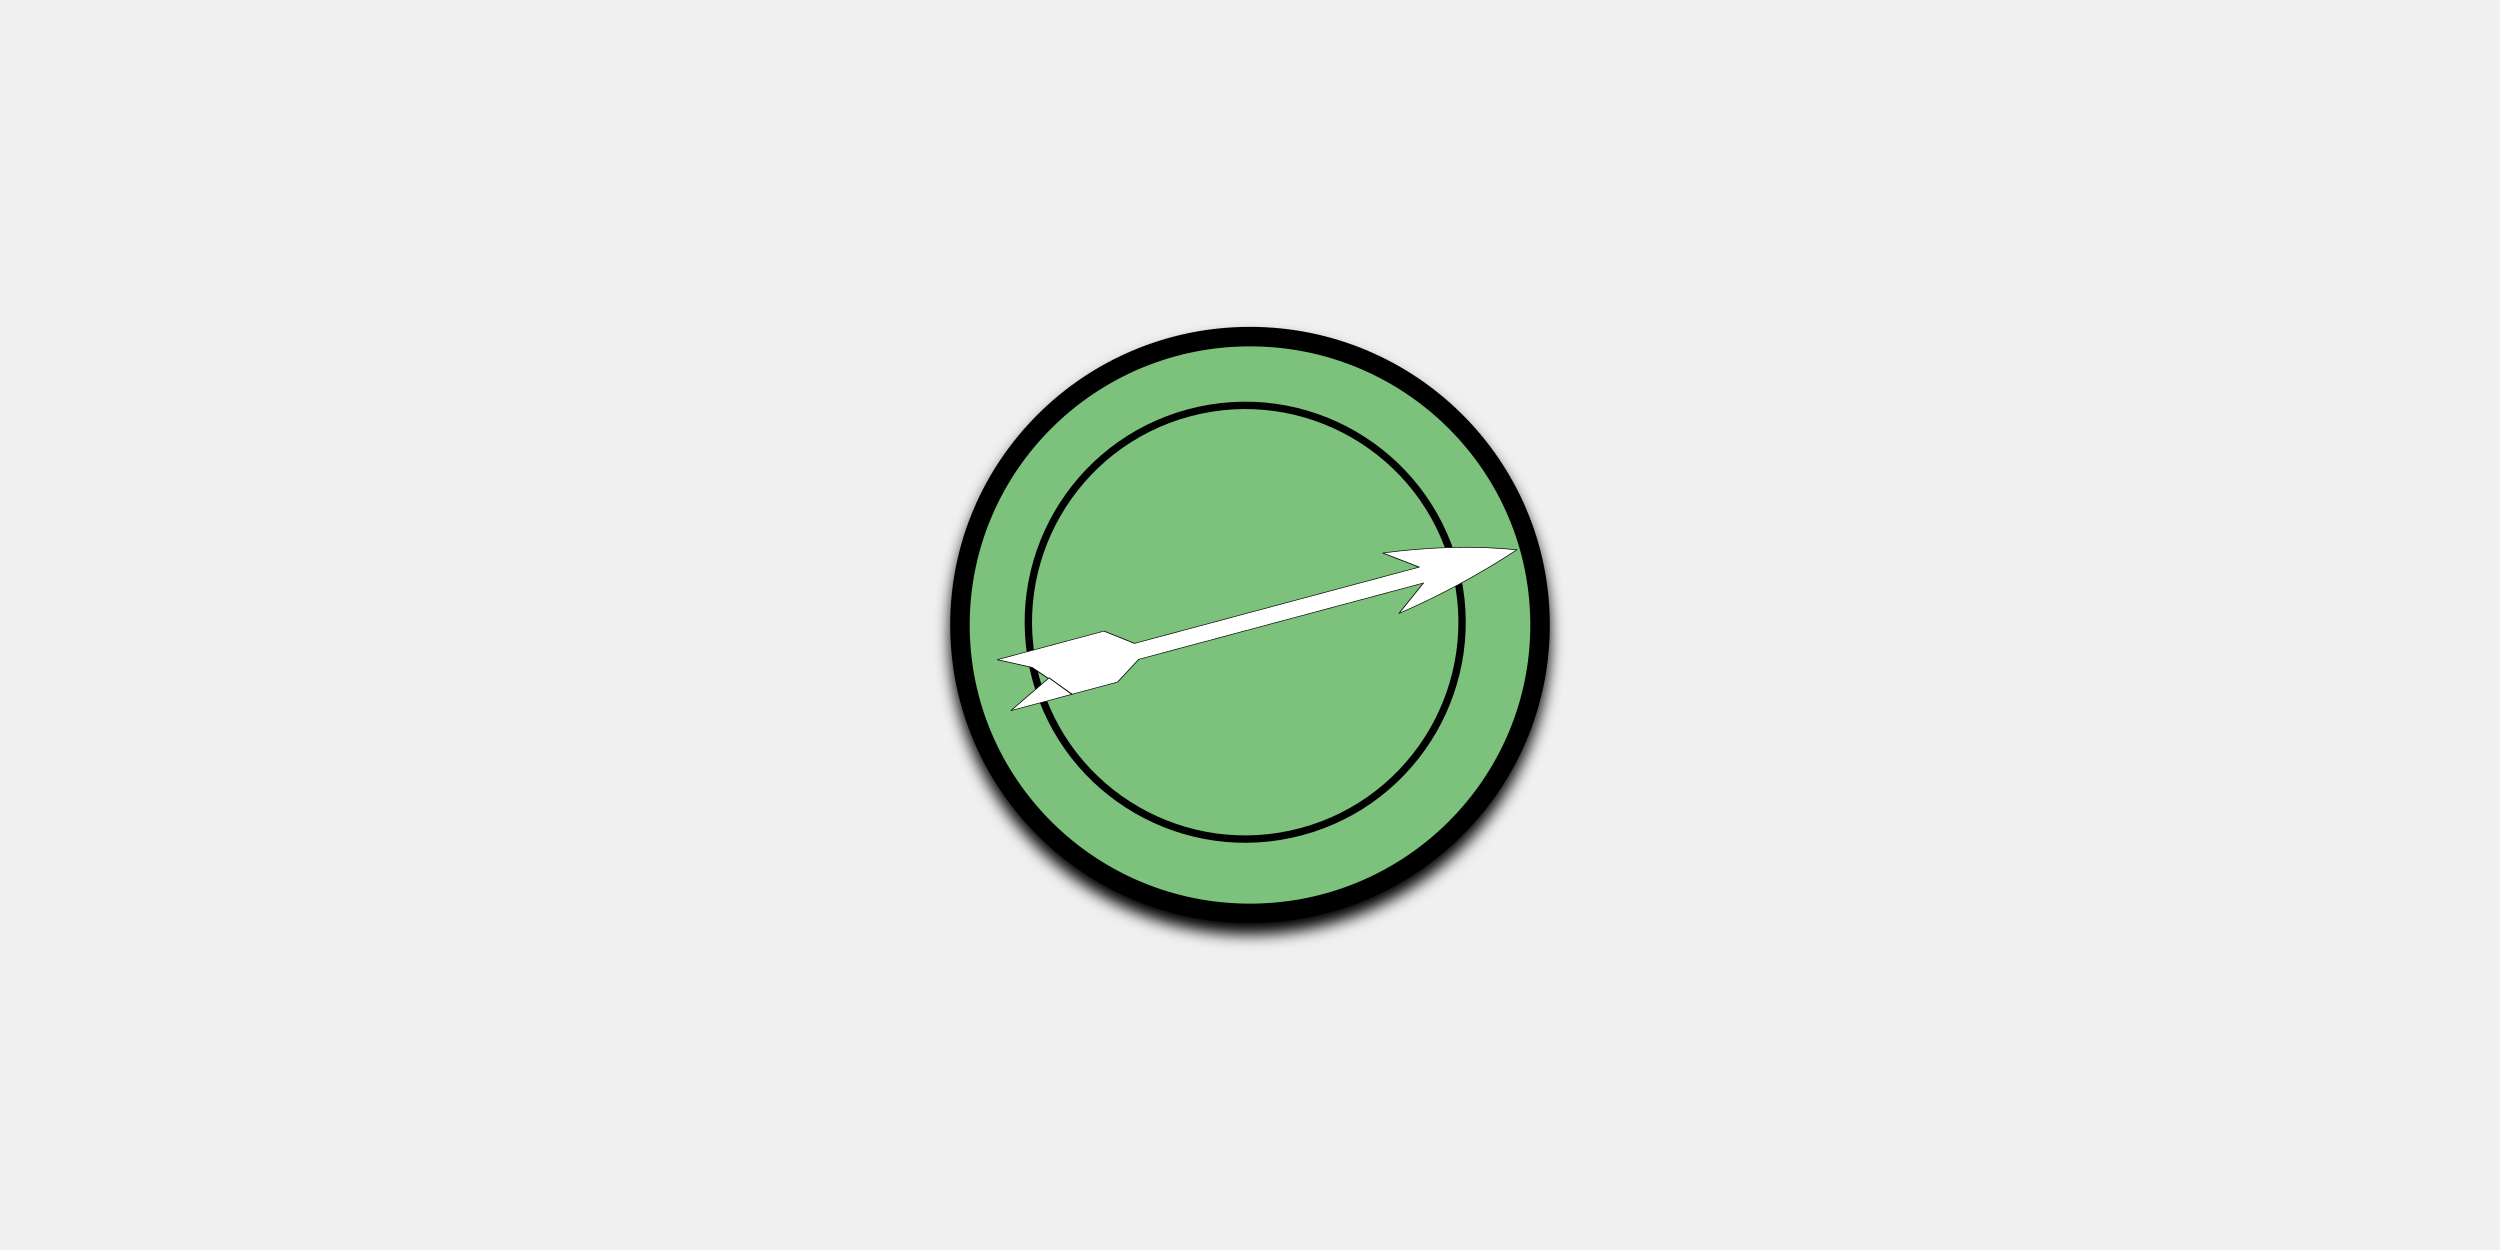
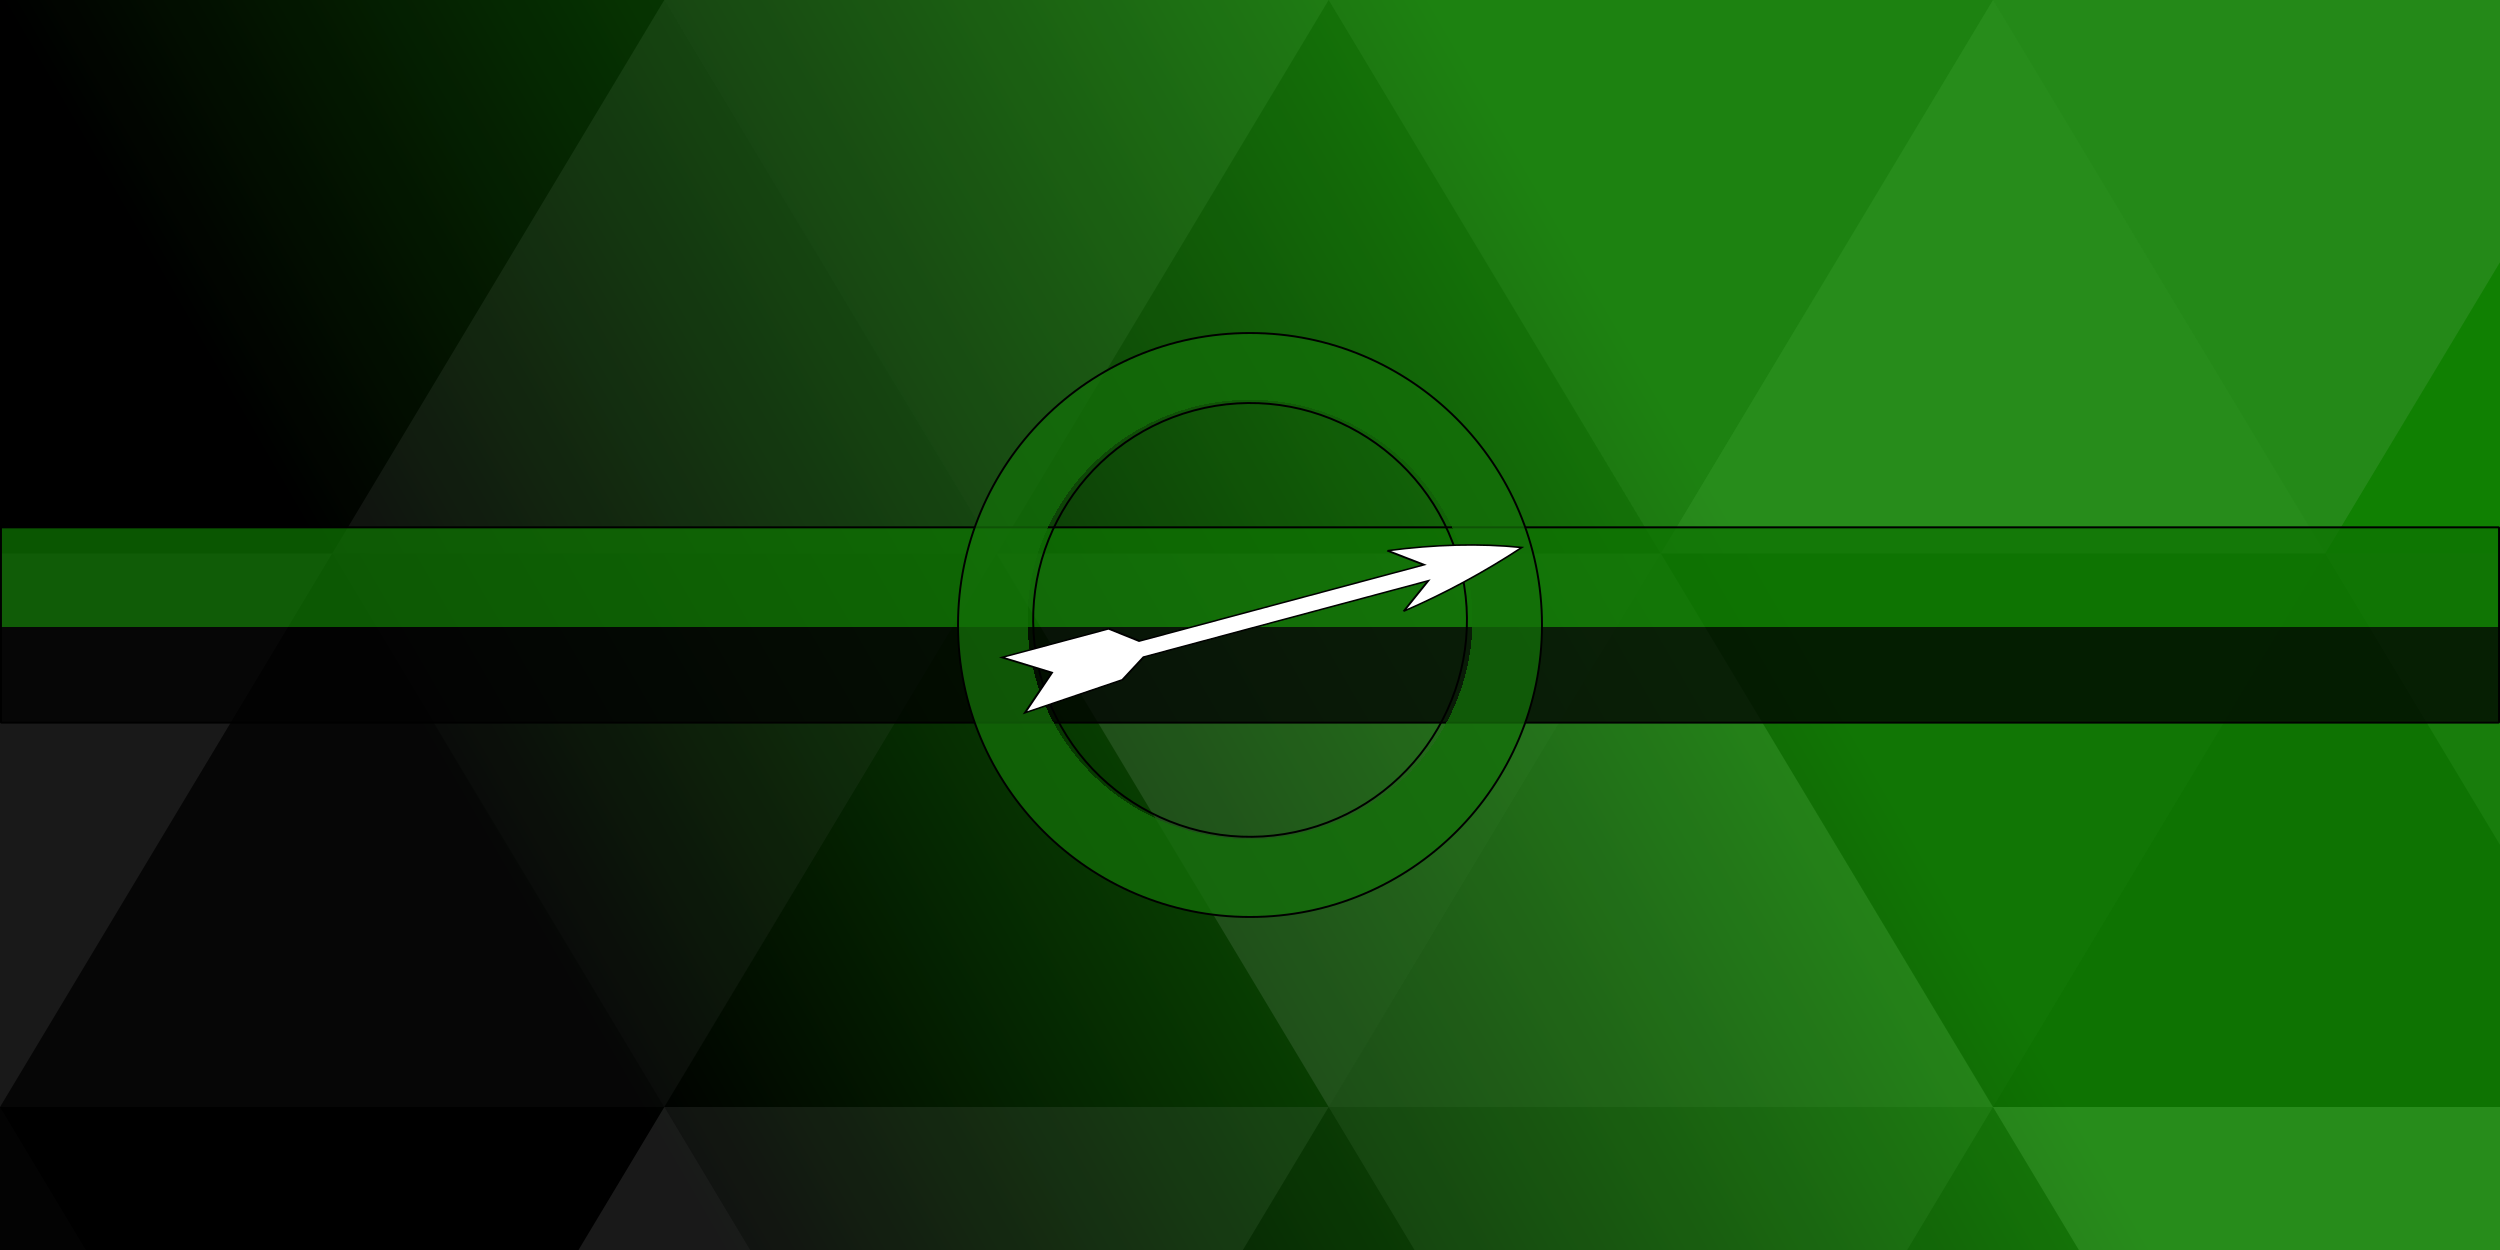
- <svg xmlns="http://www.w3.org/2000/svg" xmlns:xlink="http://www.w3.org/1999/xlink" width="1280" height="640" viewBox="0 0 338.667 169.333" version="1.1" id="svg2392">
+ <svg xmlns="http://www.w3.org/2000/svg" xmlns:xlink="http://www.w3.org/1999/xlink" width="1280" height="640" viewBox="0 0 338.667 169.333" version="1.1" id="svg2392" xml:space="preserve">
  <defs id="defs2389">
+     <linearGradient id="linearGradient6735">
+       <stop style="stop-color:#000000;stop-opacity:0;" offset="0" id="stop6729" />
+       <stop style="stop-color:#000000;stop-opacity:0;" offset="0.75" id="stop6731" />
+       <stop style="stop-color:#136f08;stop-opacity:0.75;" offset="0.75" id="stop6733" />
+     </linearGradient>
+     <marker style="overflow:visible" id="marker5218" refX="0" refY="0" orient="auto-start-reverse" markerWidth="10.33" markerHeight="7" viewBox="0 0 10.33 7" preserveAspectRatio="xMidYMid">
+       <path id="path5216" style="fill:none;fill-rule:evenodd;stroke:context-stroke;stroke-width:1;stroke-linecap:round" d="m -3,-3 -3.11,3 3.11,3 M -4.0952644e-8,-3 -3,0 -4.0952644e-8,3 M 3,3 -4.0952644e-8,0 3,-3" />
+     </marker>
+     <marker style="overflow:visible" id="marker5190" refX="0" refY="0" orient="auto-start-reverse" markerWidth="10.33" markerHeight="7" viewBox="0 0 10.33 7" preserveAspectRatio="xMidYMid">
+       <path id="path5188" style="fill:none;fill-rule:evenodd;stroke:context-stroke;stroke-width:1;stroke-linecap:round" d="m -3,-3 -3.11,3 3.11,3 M -4.0952644e-8,-3 -3,0 -4.0952644e-8,3 M 3,3 -4.0952644e-8,0 3,-3" />
+     </marker>
+     <marker style="overflow:visible" id="Tail" refX="0" refY="0" orient="auto-start-reverse" markerWidth="10.33" markerHeight="7" viewBox="0 0 10.33 7" preserveAspectRatio="xMidYMid">
+       <path id="tail" style="fill:none;fill-rule:evenodd;stroke:context-stroke;stroke-width:1;stroke-linecap:round" d="m -3,-3 -3.11,3 3.11,3 M -4.0952644e-8,-3 -3,0 -4.0952644e-8,3 M 3,3 -4.0952644e-8,0 3,-3" />
+     </marker>
+     <linearGradient id="linearGradient4205">
+       <stop style="stop-color:#000000;stop-opacity:0;" offset="0" id="stop4201" />
+       <stop style="stop-color:#000000;stop-opacity:0;" offset="0.75" id="stop4209" />
+       <stop style="stop-color:#146f08;stop-opacity:0.382;" offset="0.75" id="stop4203" />
+     </linearGradient>
+     <linearGradient id="linearGradient1772">
+       <stop style="stop-color:#0e7302;stop-opacity:0.75;" offset="0.5" id="stop1768" />
+       <stop style="stop-color:#000000;stop-opacity:0.75;" offset="0.5" id="stop1770" />
+     </linearGradient>
    <rect x="77.412" y="14.884" width="115.743" height="202.358" id="rect8398" />
    <linearGradient id="linearGradient90169">
      <stop style="stop-color:#000000;stop-opacity:1;" offset="0" id="stop90165" />
      <stop style="stop-color:#000000;stop-opacity:0;" offset="1" id="stop90167" />
    </linearGradient>
    <linearGradient id="linearGradient90125">
      <stop style="stop-color:#000000;stop-opacity:1;" offset="0" id="stop90123" />
    </linearGradient>
    <clipPath clipPathUnits="userSpaceOnUse" id="clipPath87836">
      <rect style="display:none;fill:#ffffff;stroke:none;stroke-width:1.002;stroke-linecap:butt;stroke-linejoin:round;stroke-miterlimit:4;stroke-dasharray:none;stroke-dashoffset:0;stroke-opacity:1;paint-order:normal" id="rect87838" width="52.766" height="49.127" x="317.597" y="424.212" d="m 317.597,424.212 h 52.766 v 49.127 h -52.766 z" />
      <path style="display:none;fill:#ffffff;stroke:none;stroke-width:1.002;stroke-linecap:butt;stroke-linejoin:round;stroke-miterlimit:4;stroke-dasharray:none;stroke-dashoffset:0;stroke-opacity:1;paint-order:normal" class="powerclip" id="lpe_path-effect87840" d="m 330.926,402.986 h 114.915 v 147.438 H 330.926 Z m -13.329,21.227 v 49.127 h 52.766 v -49.127 z" />
    </clipPath>
    <linearGradient xlink:href="#linearGradient90125" id="linearGradient90127" x1="20.414" y1="183.226" x2="195.912" y2="183.226" gradientUnits="userSpaceOnUse" />
    <linearGradient xlink:href="#linearGradient90169" id="linearGradient90171" x1="20.281" y1="183.226" x2="196.045" y2="183.226" gradientUnits="userSpaceOnUse" />
    <clipPath clipPathUnits="userSpaceOnUse" id="clipPath6557">
      <path id="path6559" style="display:block;fill:#ffffff;stroke-width:0.265" d="m 89.119,125.671 h 7.779 v 12.995 h -7.779 z" />
    </clipPath>
    <filter style="color-interpolation-filters:sRGB;" id="filter5323" x="-0.007" y="-0.091" width="1.014" height="1.42">
      <feFlood flood-opacity="1" flood-color="rgb(0,0,0)" result="flood" id="feFlood5313" />
      <feComposite in="flood" in2="SourceGraphic" operator="in" result="composite1" id="feComposite5315" />
      <feGaussianBlur in="composite1" stdDeviation="1" result="blur" id="feGaussianBlur5317" />
      <feOffset dx="0" dy="6.304" result="offset" id="feOffset5319" />
      <feComposite in="SourceGraphic" in2="offset" operator="over" result="composite2" id="feComposite5321" />
    </filter>
-     <filter style="color-interpolation-filters:sRGB;" id="filter8425" x="-0.047" y="-0.048" width="1.095" height="1.114">
+     <filter style="color-interpolation-filters:sRGB;" id="filter8425" x="-0.032" y="-0.032" width="1.064" height="1.084">
      <feFlood flood-opacity="1" flood-color="rgb(0,0,0)" result="flood" id="feFlood8415" />
      <feComposite in="flood" in2="SourceGraphic" operator="in" result="composite1" id="feComposite8417" />
      <feGaussianBlur in="composite1" stdDeviation="1" result="blur" id="feGaussianBlur8419" />
      <feOffset dx="0" dy="1.49" result="offset" id="feOffset8421" />
      <feComposite in="SourceGraphic" in2="offset" operator="over" result="composite2" id="feComposite8423" />
    </filter>
-     <rect x="77.412" y="14.884" width="115.743" height="202.358" id="rect8398-0" />
-     <clipPath clipPathUnits="userSpaceOnUse" id="clipPath87836-6">
-       <rect style="display:none;fill:#ffffff;stroke:none;stroke-width:1.002;stroke-linecap:butt;stroke-linejoin:round;stroke-miterlimit:4;stroke-dasharray:none;stroke-dashoffset:0;stroke-opacity:1;paint-order:normal" id="rect87838-3" width="52.766" height="49.127" x="317.597" y="424.212" d="m 317.597,424.212 h 52.766 v 49.127 h -52.766 z" />
-       <path style="display:none;fill:#ffffff;stroke:none;stroke-width:1.002;stroke-linecap:butt;stroke-linejoin:round;stroke-miterlimit:4;stroke-dasharray:none;stroke-dashoffset:0;stroke-opacity:1;paint-order:normal" class="powerclip" id="lpe_path-effect87840-1" d="m 330.926,402.986 h 114.915 v 147.438 H 330.926 Z m -13.329,21.227 v 49.127 h 52.766 v -49.127 z" />
-     </clipPath>
-     <clipPath clipPathUnits="userSpaceOnUse" id="clipPath6557-7">
-       <path id="path6559-5" style="display:block;fill:#ffffff;stroke-width:0.265" d="m 89.119,125.671 h 7.779 v 12.995 h -7.779 z" />
-     </clipPath>
-     <rect x="77.412" y="14.884" width="115.743" height="202.358" id="rect8398-8" />
-     <clipPath clipPathUnits="userSpaceOnUse" id="clipPath87836-64">
-       <rect style="display:none;fill:#ffffff;stroke:none;stroke-width:1.002;stroke-linecap:butt;stroke-linejoin:round;stroke-miterlimit:4;stroke-dasharray:none;stroke-dashoffset:0;stroke-opacity:1;paint-order:normal" id="rect87838-33" width="52.766" height="49.127" x="317.597" y="424.212" d="m 317.597,424.212 h 52.766 v 49.127 h -52.766 z" />
-       <path style="display:none;fill:#ffffff;stroke:none;stroke-width:1.002;stroke-linecap:butt;stroke-linejoin:round;stroke-miterlimit:4;stroke-dasharray:none;stroke-dashoffset:0;stroke-opacity:1;paint-order:normal" class="powerclip" id="lpe_path-effect87840-3" d="m 330.926,402.986 h 114.915 v 147.438 H 330.926 Z m -13.329,21.227 v 49.127 h 52.766 v -49.127 z" />
-     </clipPath>
-     <clipPath clipPathUnits="userSpaceOnUse" id="clipPath6557-8">
-       <path id="path6559-6" style="display:block;fill:#ffffff;stroke-width:0.265" d="m 89.119,125.671 h 7.779 v 12.995 h -7.779 z" />
-     </clipPath>
-     <meshgradient id="meshgradient17811" gradientUnits="userSpaceOnUse" x="0" y="0">
-       <meshrow id="meshrow17813">
-         <meshpatch id="meshpatch17815">
-           <stop path="c 112.889,0  225.778,0  338.667,0" style="stop-color:#ffffff;stop-opacity:1" id="stop17817" />
-           <stop path="c 0,56.444  0,112.889  0,169.333" style="stop-color:#008000;stop-opacity:1" id="stop17819" />
-           <stop path="c -112.889,0  -225.778,0  -338.667,0" style="stop-color:#ffffff;stop-opacity:1" id="stop17821" />
-           <stop path="c 0,-56.444  0,-112.889  0,-169.333" style="stop-color:#008000;stop-opacity:1" id="stop17823" />
-         </meshpatch>
-       </meshrow>
-     </meshgradient>
-     <meshgradient id="meshgradient17843" gradientUnits="userSpaceOnUse" x="0" y="71.438">
-       <meshrow id="meshrow17845">
-         <meshpatch id="meshpatch17847">
-           <stop path="c 112.889,0  225.778,0  338.667,0" style="stop-color:#ffffff;stop-opacity:1" id="stop17849" />
-           <stop path="c 0,8.819  0,17.639  0,26.458" style="stop-color:#008000;stop-opacity:1" id="stop17851" />
-           <stop path="c -112.889,0  -225.778,0  -338.667,0" style="stop-color:#ffffff;stop-opacity:1" id="stop17853" />
-           <stop path="c 0,-8.819  0,-17.639  0,-26.458" style="stop-color:#008000;stop-opacity:1" id="stop17855" />
-         </meshpatch>
-       </meshrow>
-     </meshgradient>
+     <linearGradient id="a" gradientUnits="userSpaceOnUse" x1="0" x2="0" y1="0" y2="100%" gradientTransform="rotate(-120)">
+       <stop offset="0" stop-color="#000000" id="stop1103" />
+       <stop offset="1" stop-color="#108002" id="stop1105" />
+     </linearGradient>
+     <pattern patternUnits="userSpaceOnUse" id="b" width="540" height="450" x="0" y="0" viewBox="0 0 1080 900">
+       <g fill-opacity="0.1" id="g1246">
+         <polygon fill="#444" points="90 150 0 300 180 300" id="polygon1108" />
+         <polygon points="90 150 180 0 0 0" id="polygon1110" />
+         <polygon fill="#AAA" points="270 150 360 0 180 0" id="polygon1112" />
+         <polygon fill="#DDD" points="450 150 360 300 540 300" id="polygon1114" />
+         <polygon fill="#999" points="450 150 540 0 360 0" id="polygon1116" />
+         <polygon points="630 150 540 300 720 300" id="polygon1118" />
+         <polygon fill="#DDD" points="630 150 720 0 540 0" id="polygon1120" />
+         <polygon fill="#444" points="810 150 720 300 900 300" id="polygon1122" />
+         <polygon fill="#FFF" points="810 150 900 0 720 0" id="polygon1124" />
+         <polygon fill="#DDD" points="990 150 900 300 1080 300" id="polygon1126" />
+         <polygon fill="#444" points="990 150 1080 0 900 0" id="polygon1128" />
+         <polygon fill="#DDD" points="90 450 0 600 180 600" id="polygon1130" />
+         <polygon points="90 450 180 300 0 300" id="polygon1132" />
+         <polygon fill="#666" points="270 450 180 600 360 600" id="polygon1134" />
+         <polygon fill="#AAA" points="270 450 360 300 180 300" id="polygon1136" />
+         <polygon fill="#DDD" points="450 450 360 600 540 600" id="polygon1138" />
+         <polygon fill="#999" points="450 450 540 300 360 300" id="polygon1140" />
+         <polygon fill="#999" points="630 450 540 600 720 600" id="polygon1142" />
+         <polygon fill="#FFF" points="630 450 720 300 540 300" id="polygon1144" />
+         <polygon points="810 450 720 600 900 600" id="polygon1146" />
+         <polygon fill="#DDD" points="810 450 900 300 720 300" id="polygon1148" />
+         <polygon fill="#AAA" points="990 450 900 600 1080 600" id="polygon1150" />
+         <polygon fill="#444" points="990 450 1080 300 900 300" id="polygon1152" />
+         <polygon fill="#222" points="90 750 0 900 180 900" id="polygon1154" />
+         <polygon points="270 750 180 900 360 900" id="polygon1156" />
+         <polygon fill="#DDD" points="270 750 360 600 180 600" id="polygon1158" />
+         <polygon points="450 750 540 600 360 600" id="polygon1160" />
+         <polygon points="630 750 540 900 720 900" id="polygon1162" />
+         <polygon fill="#444" points="630 750 720 600 540 600" id="polygon1164" />
+         <polygon fill="#AAA" points="810 750 720 900 900 900" id="polygon1166" />
+         <polygon fill="#666" points="810 750 900 600 720 600" id="polygon1168" />
+         <polygon fill="#999" points="990 750 900 900 1080 900" id="polygon1170" />
+         <polygon fill="#999" points="180 0 90 150 270 150" id="polygon1172" />
+         <polygon fill="#444" points="360 0 270 150 450 150" id="polygon1174" />
+         <polygon fill="#FFF" points="540 0 450 150 630 150" id="polygon1176" />
+         <polygon points="900 0 810 150 990 150" id="polygon1178" />
+         <polygon fill="#222" points="0 300 -90 450 90 450" id="polygon1180" />
+         <polygon fill="#FFF" points="0 300 90 150 -90 150" id="polygon1182" />
+         <polygon fill="#FFF" points="180 300 90 450 270 450" id="polygon1184" />
+         <polygon fill="#666" points="180 300 270 150 90 150" id="polygon1186" />
+         <polygon fill="#222" points="360 300 270 450 450 450" id="polygon1188" />
+         <polygon fill="#FFF" points="360 300 450 150 270 150" id="polygon1190" />
+         <polygon fill="#444" points="540 300 450 450 630 450" id="polygon1192" />
+         <polygon fill="#222" points="540 300 630 150 450 150" id="polygon1194" />
+         <polygon fill="#AAA" points="720 300 630 450 810 450" id="polygon1196" />
+         <polygon fill="#666" points="720 300 810 150 630 150" id="polygon1198" />
+         <polygon fill="#FFF" points="900 300 810 450 990 450" id="polygon1200" />
+         <polygon fill="#999" points="900 300 990 150 810 150" id="polygon1202" />
+         <polygon points="0 600 -90 750 90 750" id="polygon1204" />
+         <polygon fill="#666" points="0 600 90 450 -90 450" id="polygon1206" />
+         <polygon fill="#AAA" points="180 600 90 750 270 750" id="polygon1208" />
+         <polygon fill="#444" points="180 600 270 450 90 450" id="polygon1210" />
+         <polygon fill="#444" points="360 600 270 750 450 750" id="polygon1212" />
+         <polygon fill="#999" points="360 600 450 450 270 450" id="polygon1214" />
+         <polygon fill="#666" points="540 600 630 450 450 450" id="polygon1216" />
+         <polygon fill="#222" points="720 600 630 750 810 750" id="polygon1218" />
+         <polygon fill="#FFF" points="900 600 810 750 990 750" id="polygon1220" />
+         <polygon fill="#222" points="900 600 990 450 810 450" id="polygon1222" />
+         <polygon fill="#DDD" points="0 900 90 750 -90 750" id="polygon1224" />
+         <polygon fill="#444" points="180 900 270 750 90 750" id="polygon1226" />
+         <polygon fill="#FFF" points="360 900 450 750 270 750" id="polygon1228" />
+         <polygon fill="#AAA" points="540 900 630 750 450 750" id="polygon1230" />
+         <polygon fill="#FFF" points="720 900 810 750 630 750" id="polygon1232" />
+         <polygon fill="#222" points="900 900 990 750 810 750" id="polygon1234" />
+         <polygon fill="#222" points="1080 300 990 450 1170 450" id="polygon1236" />
+         <polygon fill="#FFF" points="1080 300 1170 150 990 150" id="polygon1238" />
+         <polygon points="1080 600 990 750 1170 750" id="polygon1240" />
+         <polygon fill="#666" points="1080 600 1170 450 990 450" id="polygon1242" />
+         <polygon fill="#DDD" points="1080 900 1170 750 990 750" id="polygon1244" />
+       </g>
+     </pattern>
+     <linearGradient xlink:href="#linearGradient1772" id="linearGradient1774" x1="88.923" y1="72.411" x2="88.923" y2="97.404" gradientUnits="userSpaceOnUse" spreadMethod="pad" />
+     <radialGradient xlink:href="#linearGradient4205" id="radialGradient4207" cx="169.333" cy="83.922" fx="169.333" fy="83.922" r="39.919" gradientTransform="matrix(1,0,0,0.9817317,0,1.533113)" gradientUnits="userSpaceOnUse" />
+     <radialGradient xlink:href="#linearGradient6735" id="radialGradient5292" gradientUnits="userSpaceOnUse" gradientTransform="matrix(1,0,0,0.9817317,0,1.533113)" cx="169.333" cy="83.922" fx="169.333" fy="83.922" r="39.919" />
  </defs>
-   <g id="layer4" style="display:inline">
-     <rect style="fill:url(#meshgradient17811);fill-opacity:1;stroke:none;stroke-width:2.645;stroke-linecap:round;stroke-linejoin:bevel;stroke-dasharray:0.264, 0.264" id="rect2676" width="338.667" height="169.333" x="0" y="0" />
+   <g id="layer4">
+     <g id="g1335" style="display:inline">
+       <rect x="0" y="0" fill="url(#a)" width="100%" height="100%" id="rect1251" style="display:inline;fill:url(#a)" />
+       <rect x="0" y="0" fill="url(#b)" width="100%" height="100%" id="rect1253" style="display:inline" />
+     </g>
  </g>
-   <g id="layer5">
-     <rect style="fill:url(#meshgradient17843);fill-opacity:1;stroke:none;stroke-width:1.94;stroke-linecap:round;stroke-linejoin:bevel;stroke-dasharray:0.194, 0.194;filter:url(#filter5323)" id="rect2821" width="338.667" height="26.458" x="0" y="71.438" />
+   <g id="layer5" style="display:inline">
+     <rect style="opacity:1;fill:url(#linearGradient1774);fill-opacity:1;stroke:#000000;stroke-width:0.265;stroke-linecap:round;stroke-linejoin:bevel;stroke-dasharray:none;stroke-opacity:1" id="rect1477" width="338.402" height="26.458" x="0.132" y="71.437" />
  </g>
-   <g id="layer7" style="display:inline">
-     <ellipse style="fill:#7cc27c;fill-opacity:1;stroke:#000000;stroke-width:2.646;stroke-linecap:round;stroke-linejoin:bevel;stroke-dasharray:0.265, 0.265;stroke-opacity:1;filter:url(#filter8425)" id="path3219-9" cx="169.333" cy="84.667" rx="39.293" ry="39.068" />
+   <g id="layer7" style="display:inline;fill:url(#radialGradient4207);fill-opacity:1;stroke:#000000;stroke-width:0.264;stroke-dasharray:none;stroke-opacity:1" transform="matrix(0.9941889,0,0,1.012689,0.9840068,-0.32025)">
+     <ellipse style="fill:url(#radialGradient5292);fill-opacity:1;stroke:#000000;stroke-width:0.262;stroke-linecap:round;stroke-linejoin:bevel;stroke-dasharray:none;stroke-dashoffset:0;stroke-opacity:1" id="path3219-9" cx="169.333" cy="84.667" rx="39.293" ry="39.068" transform="matrix(1.012544,0,0,0.9997473,-2.123798,-0.7231772)" />
  </g>
-   <g id="layer1">
-     <g id="g17693" transform="translate(134.0654,53.71106)">
-       <g id="layer1-0" style="display:inline" transform="translate(-67.88991,-105.128)">
-         <path id="path53605" style="fill:none;stroke:#000000;stroke-width:1;stroke-linecap:butt;stroke-linejoin:round;stroke-miterlimit:4;stroke-dasharray:none;stroke-dashoffset:0;stroke-opacity:1;paint-order:normal" d="m 94.907,107.338 a 29.372,29.372 0 0 0 -20.769,35.973 29.372,29.372 0 0 0 35.973,20.769 29.372,29.372 0 0 0 20.769,-35.973 29.372,29.372 0 0 0 -35.972,-20.769 z" />
+   <g id="layer1" style="display:inline" transform="translate(0.3506675,-0.1683386)">
+     <g id="g2522" transform="matrix(1.000152,0,0,1.000152,133.3423,50.5691)" style="stroke:#000000;stroke-width:0.265;stroke-dasharray:none;stroke-opacity:1">
+       <g id="layer1-1" style="display:inline;stroke:#000000;stroke-width:0.265;stroke-dasharray:none;stroke-opacity:1" transform="translate(-66.86453,-102.1355)">
+         <path id="path53605" style="fill:none;stroke:#000000;stroke-width:0.265;stroke-linecap:butt;stroke-linejoin:round;stroke-miterlimit:4;stroke-dasharray:none;stroke-dashoffset:0;stroke-opacity:1;paint-order:normal" d="m 94.907,107.338 a 29.372,29.372 0 0 0 -20.769,35.973 29.372,29.372 0 0 0 35.973,20.769 29.372,29.372 0 0 0 20.769,-35.973 29.372,29.372 0 0 0 -35.972,-20.769 z" />
      </g>
-       <g id="layer2" transform="translate(-67.88991,-105.128)" style="display:inline;fill:#ffffff">
-         <g id="g3683" style="fill:#ffffff;stroke:#000000" transform="matrix(0.02311784,0.08627695,-0.1377148,0.03690056,141.8236,102.2898)">
-           <path id="path3670" style="fill:#ffffff;stroke:#000000" d="m 248,59.848 c 21.427,40.757 37.127,82.087 47,124 l -35,-30 v 280 l 25,25 v 45 l -55,30 -25,30 v -105 l 30,-25 v -280 l -35,30 c 9.498,-45.008 25.216,-86.501 48,-124 z" />
-           <path id="path3672" style="fill:#ffffff;stroke:#000000" d="M 251.882,520.772 285,503.848 v 60.002 z" />
+       <g id="layer2" transform="translate(-66.86453,-102.1355)" style="display:inline;fill:#ffffff;stroke:#000000;stroke-width:0.265;stroke-dasharray:none;stroke-opacity:1">
+         <g id="g3683" style="fill:#ffffff;stroke:#000000;stroke-width:2.345;stroke-dasharray:none;stroke-opacity:1" transform="matrix(0.02311784,0.08627695,-0.1377148,0.03690056,141.8236,102.2898)">
+           <path id="path3670" style="fill:#ffffff;stroke:#000000;stroke-width:2.345;stroke-dasharray:none;stroke-opacity:1" d="m 248,59.848 c 21.427,40.757 37.127,82.087 47,124 l -35,-30 v 280 l 25,25 10.144,97.589 L 246.968,521.79 205,563.848 v -105 l 30,-25 v -280 l -35,30 c 9.498,-45.008 25.216,-86.501 48,-124 z" />
        </g>
      </g>
-       <g id="layer3" style="display:inline" transform="translate(-47.4763,3.482959)">
-         <text xml:space="preserve" transform="scale(0.2645833)" id="text8396" style="font-style:normal;font-weight:normal;font-size:40px;line-height:1.25;font-family:sans-serif;white-space:pre;shape-inside:url(#rect8398-8);fill:#000000;fill-opacity:1;stroke:none" />
-         <g aria-label="A" id="text9306" style="font-size:52.917px;line-height:1.25;font-family:'Cinzel Decorative';-inkscape-font-specification:'Cinzel Decorative, Normal';stroke-width:0.265" transform="rotate(-15,71.23548,26.01381)" />
+       <g id="layer3" style="display:inline;fill:#ffffff;stroke:#000000;stroke-width:0.207;stroke-dasharray:none;stroke-opacity:1" transform="matrix(1.276272,0,0,1.276272,-64.21163,-3.549042)">
+         <text xml:space="preserve" transform="scale(0.2645833)" id="text8396" style="font-style:normal;font-weight:normal;font-size:40px;line-height:1.25;font-family:sans-serif;white-space:pre;shape-inside:url(#rect8398);display:inline;fill:#ffffff;fill-opacity:1;stroke:#000000;stroke-width:0.784;stroke-dasharray:none;stroke-opacity:1" />
      </g>
    </g>
  </g>
</svg>
